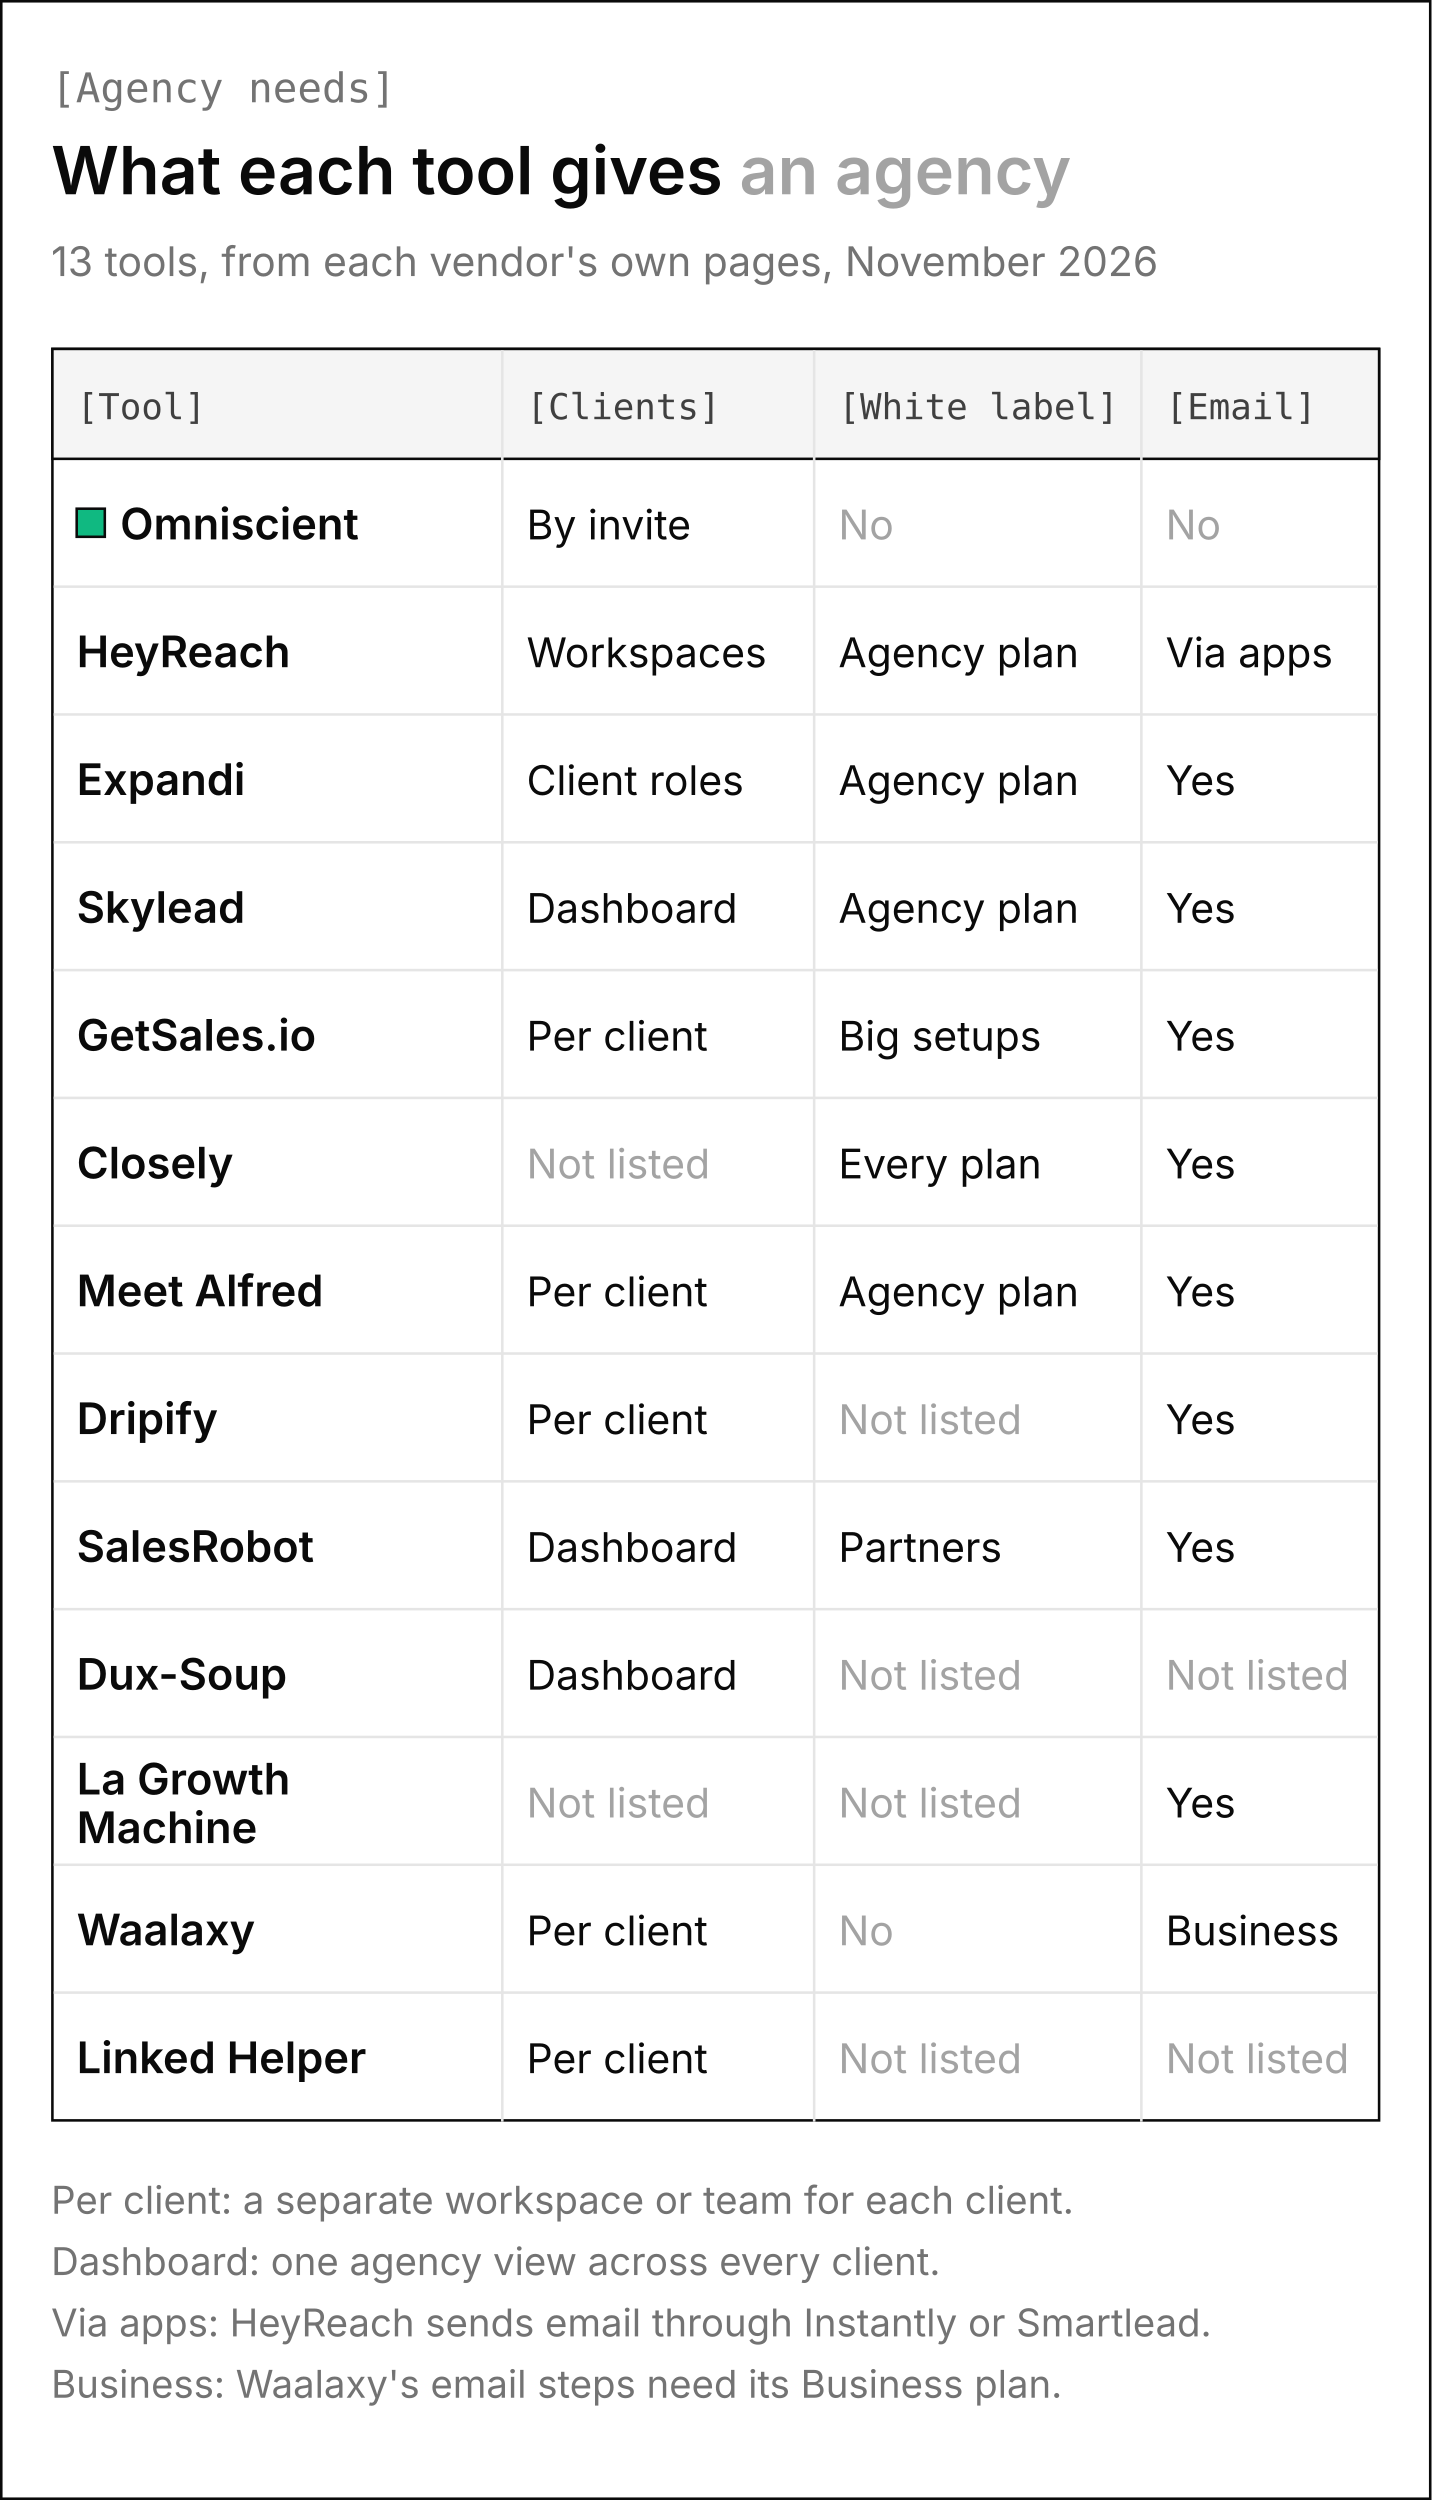
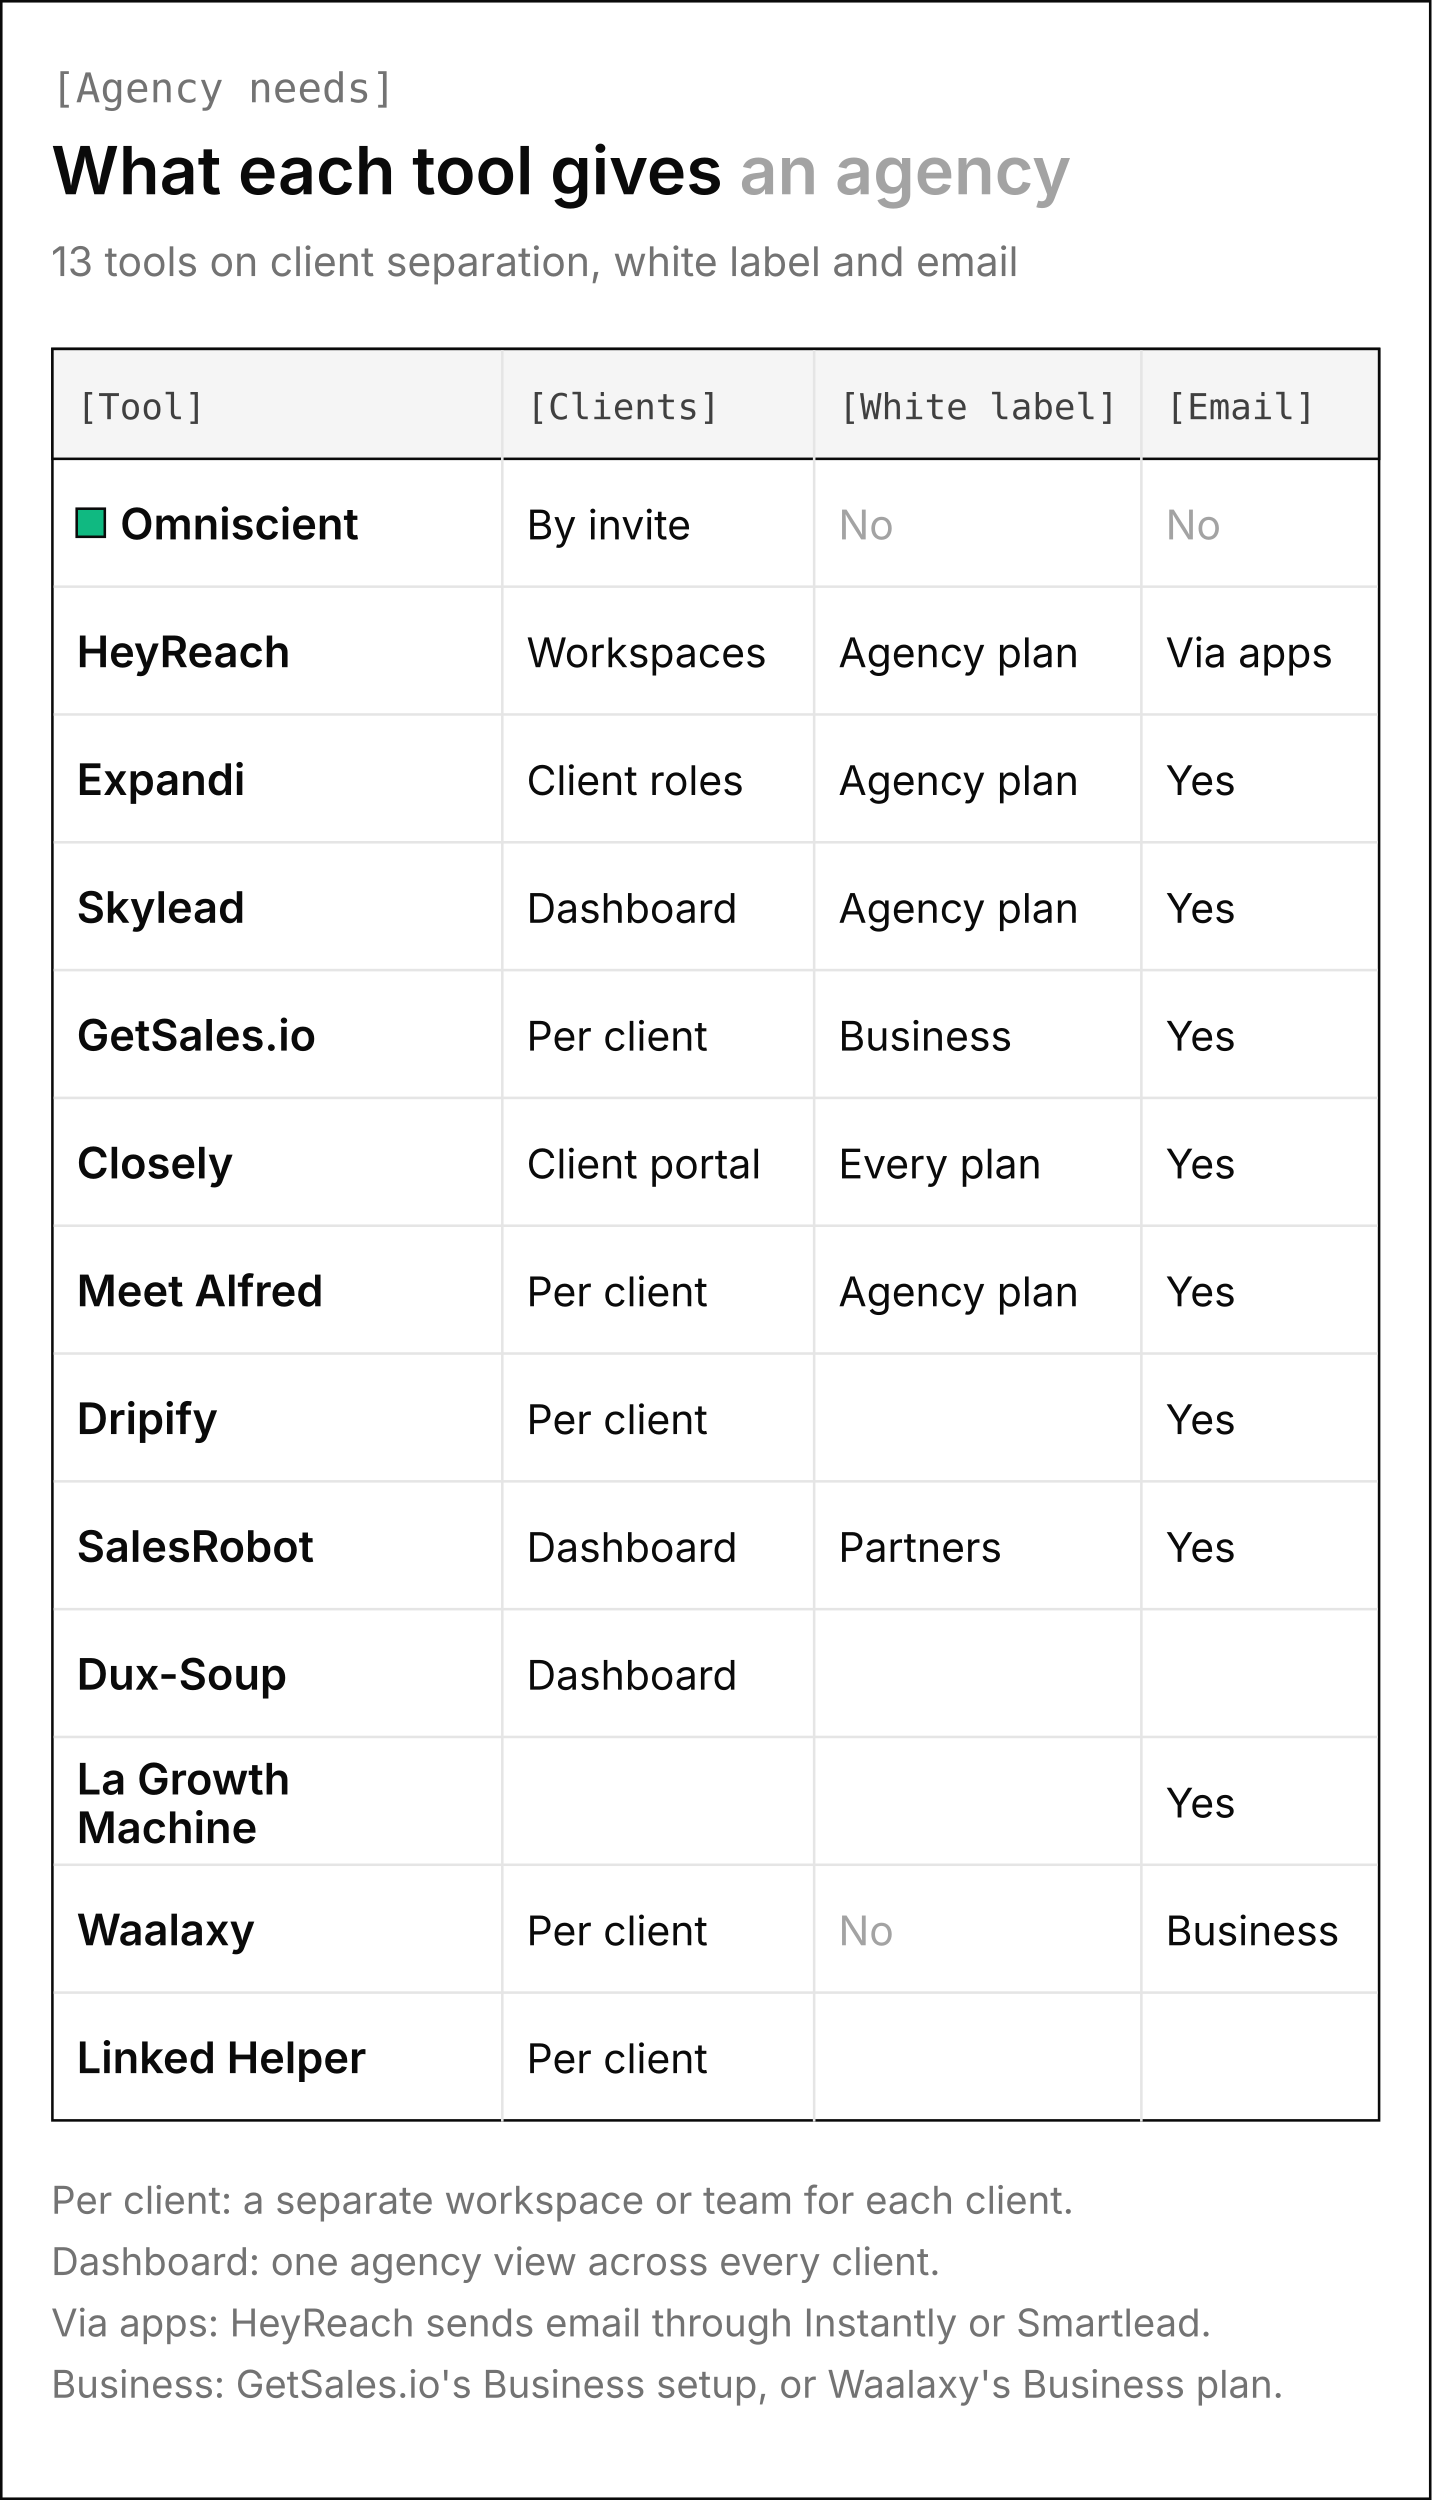
<svg xmlns="http://www.w3.org/2000/svg" viewBox="0 0 560 978" width="560" height="978" role="img" aria-labelledby="t d" font-family="Inter, system-ui, sans-serif">
  <rect width="560" height="978" fill="#ffffff" />
  <rect x="0.5" y="0.5" width="559" height="977" fill="none" stroke="#0a0a0a" />
  <text x="20" y="40" font-family="Geist Mono, ui-monospace, monospace" font-size="16" fill="#737373">[Agency needs]</text>
  <text x="20" y="76" font-size="26" font-weight="600" fill="#0a0a0a">What each tool gives <tspan fill="#a3a3a3">an agency</tspan>
  </text>
-   <text x="20" y="108" font-size="16" fill="#737373">13 tools, from each vendor's own pages, November 2026</text>
+   <text x="20" y="108" font-size="16" fill="#737373">13 tools on client separation, white label and email</text>
  <rect x="20.5" y="136.5" width="519" height="693" fill="#ffffff" stroke="#0a0a0a" />
  <rect x="20.5" y="136.5" width="519" height="43" fill="#f5f5f5" stroke="#0a0a0a" />
  <text x="30" y="164" font-family="Geist Mono, ui-monospace, monospace" font-size="14" fill="#404040">[Tool]</text>
  <text x="206" y="164" font-family="Geist Mono, ui-monospace, monospace" font-size="14" fill="#404040">[Clients]</text>
  <text x="328" y="164" font-family="Geist Mono, ui-monospace, monospace" font-size="14" fill="#404040">[White label]</text>
  <text x="456" y="164" font-family="Geist Mono, ui-monospace, monospace" font-size="14" fill="#404040">[Email]</text>
  <line x1="196.5" x2="196.5" y1="137" y2="830" stroke="#e5e5e5" />
  <line x1="318.5" x2="318.5" y1="137" y2="830" stroke="#e5e5e5" />
  <line x1="446.5" x2="446.5" y1="137" y2="830" stroke="#e5e5e5" />
  <rect x="30" y="199" width="11" height="11" fill="#10b981" stroke="#0a0a0a" />
  <text x="47" y="211" font-size="17" font-weight="600" fill="#0a0a0a">Omniscient</text>
  <text x="206" y="211" font-size="16" fill="#0a0a0a">By invite</text>
  <text x="328" y="211" font-size="16" fill="#a3a3a3">No</text>
  <text x="456" y="211" font-size="16" fill="#a3a3a3">No</text>
  <line x1="21" x2="539" y1="229.5" y2="229.5" stroke="#e5e5e5" />
  <text x="30" y="261" font-size="17" font-weight="600" fill="#0a0a0a">HeyReach</text>
  <text x="206" y="261" font-size="16" fill="#0a0a0a">Workspaces</text>
  <text x="328" y="261" font-size="16" fill="#0a0a0a">Agency plan</text>
  <text x="456" y="261" font-size="16" fill="#0a0a0a">Via apps</text>
  <line x1="21" x2="539" y1="279.5" y2="279.5" stroke="#e5e5e5" />
  <text x="30" y="311" font-size="17" font-weight="600" fill="#0a0a0a">Expandi</text>
  <text x="206" y="311" font-size="16" fill="#0a0a0a">Client roles</text>
  <text x="328" y="311" font-size="16" fill="#0a0a0a">Agency plan</text>
  <text x="456" y="311" font-size="16" fill="#0a0a0a">Yes</text>
  <line x1="21" x2="539" y1="329.5" y2="329.5" stroke="#e5e5e5" />
  <text x="30" y="361" font-size="17" font-weight="600" fill="#0a0a0a">Skylead</text>
  <text x="206" y="361" font-size="16" fill="#0a0a0a">Dashboard</text>
  <text x="328" y="361" font-size="16" fill="#0a0a0a">Agency plan</text>
  <text x="456" y="361" font-size="16" fill="#0a0a0a">Yes</text>
  <line x1="21" x2="539" y1="379.5" y2="379.5" stroke="#e5e5e5" />
  <text x="30" y="411" font-size="17" font-weight="600" fill="#0a0a0a">GetSales.io</text>
  <text x="206" y="411" font-size="16" fill="#0a0a0a">Per client</text>
-   <text x="328" y="411" font-size="16" fill="#0a0a0a">Big setups</text>
+   <text x="328" y="411" font-size="16" fill="#0a0a0a">Business</text>
  <text x="456" y="411" font-size="16" fill="#0a0a0a">Yes</text>
  <line x1="21" x2="539" y1="429.5" y2="429.5" stroke="#e5e5e5" />
  <text x="30" y="461" font-size="17" font-weight="600" fill="#0a0a0a">Closely</text>
-   <text x="206" y="461" font-size="16" fill="#a3a3a3">Not listed</text>
+   <text x="206" y="461" font-size="16" fill="#0a0a0a">Client portal</text>
  <text x="328" y="461" font-size="16" fill="#0a0a0a">Every plan</text>
  <text x="456" y="461" font-size="16" fill="#0a0a0a">Yes</text>
  <line x1="21" x2="539" y1="479.5" y2="479.5" stroke="#e5e5e5" />
  <text x="30" y="511" font-size="17" font-weight="600" fill="#0a0a0a">Meet Alfred</text>
  <text x="206" y="511" font-size="16" fill="#0a0a0a">Per client</text>
  <text x="328" y="511" font-size="16" fill="#0a0a0a">Agency plan</text>
  <text x="456" y="511" font-size="16" fill="#0a0a0a">Yes</text>
  <line x1="21" x2="539" y1="529.5" y2="529.5" stroke="#e5e5e5" />
  <text x="30" y="561" font-size="17" font-weight="600" fill="#0a0a0a">Dripify</text>
  <text x="206" y="561" font-size="16" fill="#0a0a0a">Per client</text>
-   <text x="328" y="561" font-size="16" fill="#a3a3a3">Not listed</text>
  <text x="456" y="561" font-size="16" fill="#0a0a0a">Yes</text>
  <line x1="21" x2="539" y1="579.5" y2="579.5" stroke="#e5e5e5" />
  <text x="30" y="611" font-size="17" font-weight="600" fill="#0a0a0a">SalesRobot</text>
  <text x="206" y="611" font-size="16" fill="#0a0a0a">Dashboard</text>
  <text x="328" y="611" font-size="16" fill="#0a0a0a">Partners</text>
  <text x="456" y="611" font-size="16" fill="#0a0a0a">Yes</text>
  <line x1="21" x2="539" y1="629.5" y2="629.5" stroke="#e5e5e5" />
  <text x="30" y="661" font-size="17" font-weight="600" fill="#0a0a0a">Dux-Soup</text>
  <text x="206" y="661" font-size="16" fill="#0a0a0a">Dashboard</text>
-   <text x="328" y="661" font-size="16" fill="#a3a3a3">Not listed</text>
-   <text x="456" y="661" font-size="16" fill="#a3a3a3">Not listed</text>
  <line x1="21" x2="539" y1="679.5" y2="679.5" stroke="#e5e5e5" />
  <text x="30" y="702" font-size="17" font-weight="600" fill="#0a0a0a">La Growth</text>
  <text x="30" y="721" font-size="17" font-weight="600" fill="#0a0a0a">Machine</text>
-   <text x="206" y="711" font-size="16" fill="#a3a3a3">Not listed</text>
-   <text x="328" y="711" font-size="16" fill="#a3a3a3">Not listed</text>
  <text x="456" y="711" font-size="16" fill="#0a0a0a">Yes</text>
  <line x1="21" x2="539" y1="729.5" y2="729.5" stroke="#e5e5e5" />
  <text x="30" y="761" font-size="17" font-weight="600" fill="#0a0a0a">Waalaxy</text>
  <text x="206" y="761" font-size="16" fill="#0a0a0a">Per client</text>
  <text x="328" y="761" font-size="16" fill="#a3a3a3">No</text>
  <text x="456" y="761" font-size="16" fill="#0a0a0a">Business</text>
  <line x1="21" x2="539" y1="779.5" y2="779.5" stroke="#e5e5e5" />
  <text x="30" y="811" font-size="17" font-weight="600" fill="#0a0a0a">Linked Helper</text>
  <text x="206" y="811" font-size="16" fill="#0a0a0a">Per client</text>
-   <text x="328" y="811" font-size="16" fill="#a3a3a3">Not listed</text>
-   <text x="456" y="811" font-size="16" fill="#a3a3a3">Not listed</text>
  <text x="20" y="866" font-size="15" fill="#737373">Per client: a separate workspace or team for each client.</text>
  <text x="20" y="890" font-size="15" fill="#737373">Dashboard: one agency view across every client.</text>
  <text x="20" y="914" font-size="15" fill="#737373">Via apps: HeyReach sends email through Instantly or Smartlead.</text>
-   <text x="20" y="938" font-size="15" fill="#737373">Business: Waalaxy's email steps need its Business plan.</text>
+   <text x="20" y="938" font-size="15" fill="#737373">Business: GetSales.io's Business setup, or Waalaxy's Business plan.</text>
</svg>
